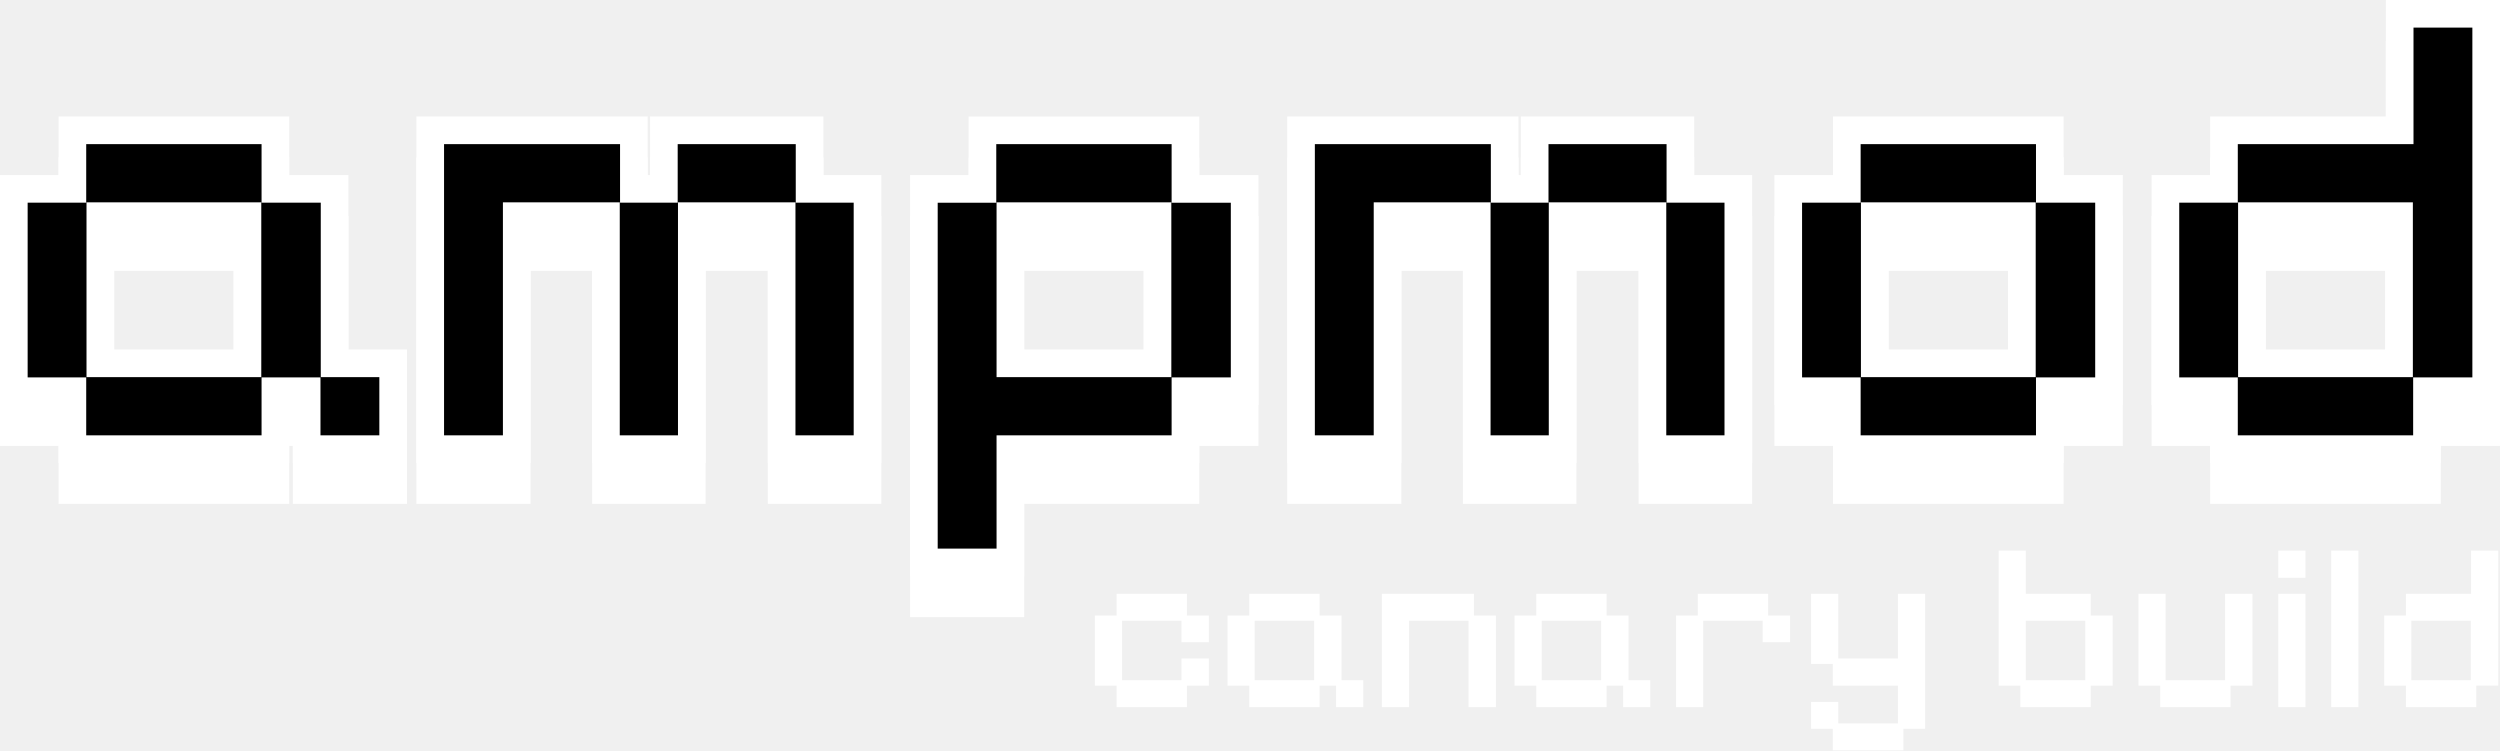
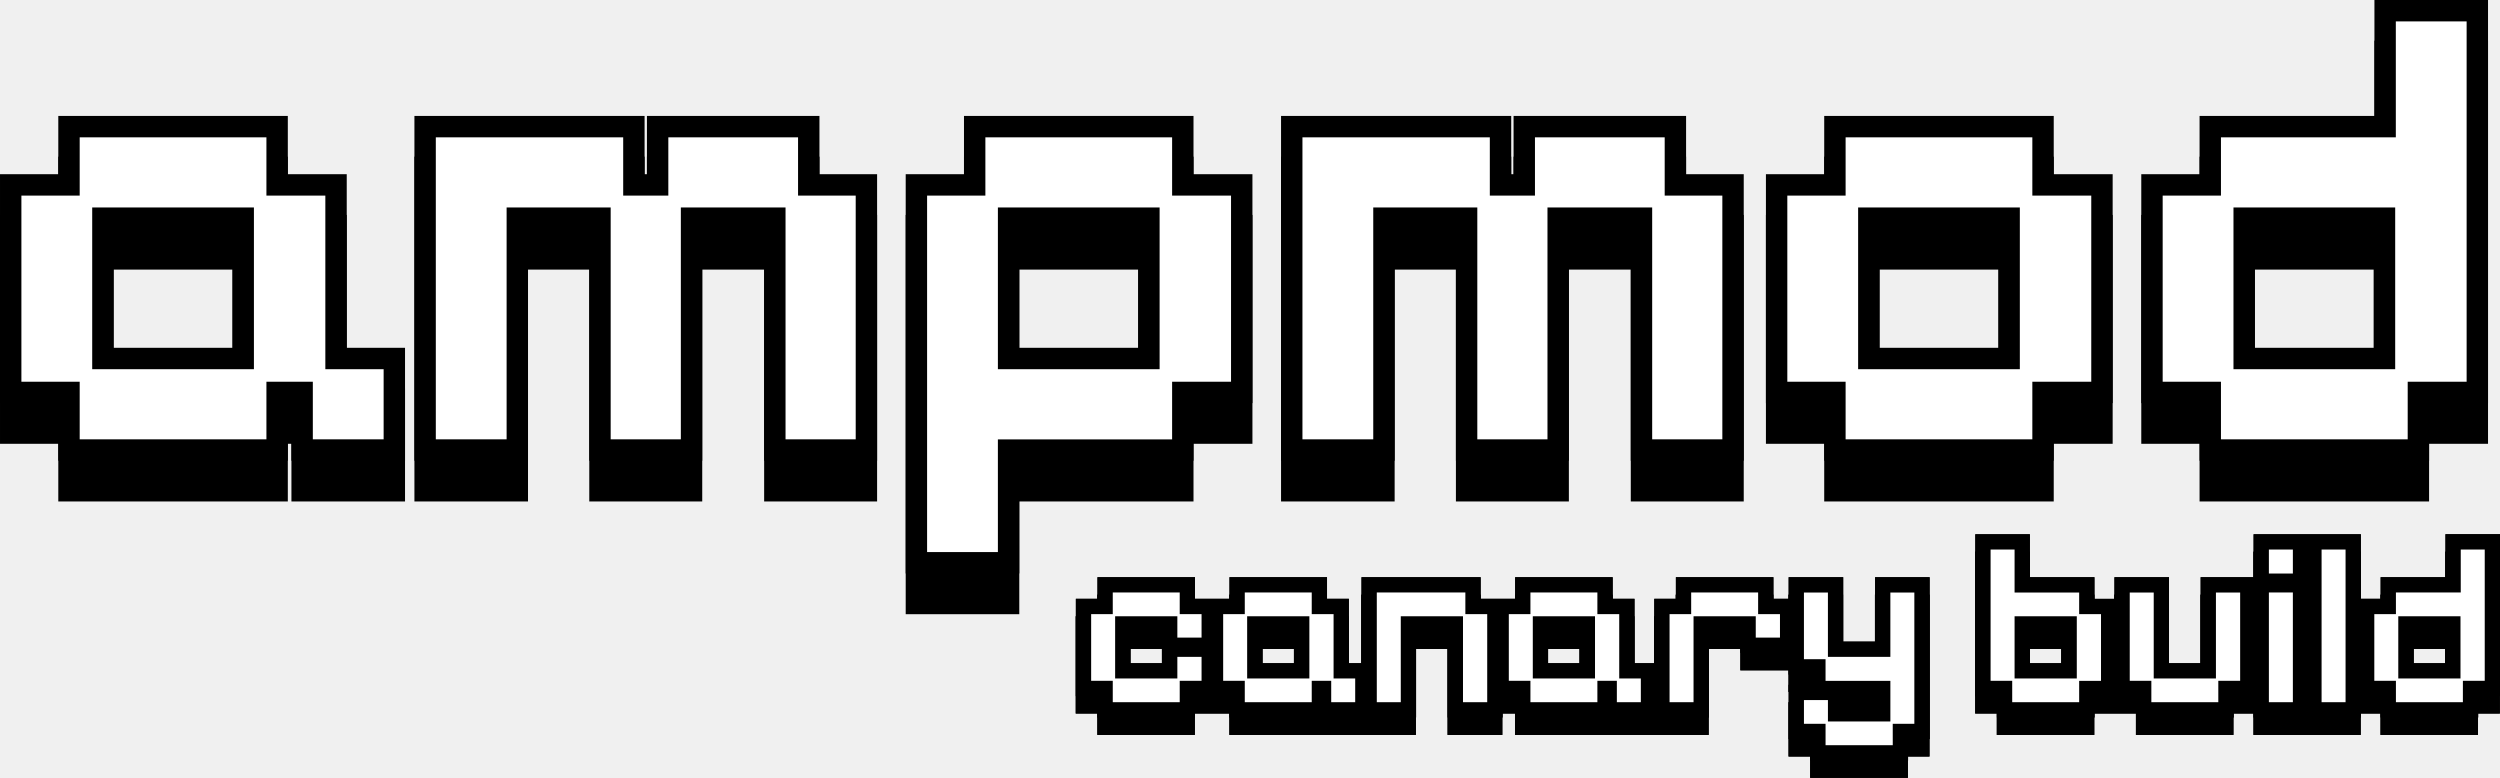
- <svg xmlns="http://www.w3.org/2000/svg" version="1.1" width="203.521" height="61.081" viewBox="0,0,203.521,61.081">
+ <svg xmlns="http://www.w3.org/2000/svg" version="1.1" width="204.501" height="63.631" viewBox="0,0,204.501,63.631">
  <g transform="translate(-140.7396,-156.0041)">
-     <g fill-rule="evenodd" stroke="#ffffff" stroke-linecap="round" stroke-miterlimit="10">
-       <path d="M181.931,195.024h-5.292v-24.207h14.828v4.768h4.192v-4.768h10.112v4.768h4.716v19.439h-5.24v-18.967h-9.064v18.967h-5.24v-18.967h-9.012zM252.822,195.024h-5.292v-24.207h14.828v4.768h4.192v-4.768h10.112v4.768h4.716v19.439h-5.24v-18.967h-9.064v18.967h-5.24v-18.967h-9.012zM162.283,195.024h-14.775v-4.716h-4.768v-14.723h4.768v-4.768h14.775v4.768h4.82v14.199h4.768v5.24h-5.292v-4.716h-4.296zM337.44,195.024h-14.775v-4.716h-4.768v-14.723h4.768v-4.768h14.304v-9.484h5.292v28.975h-4.82zM222.118,204.246h-5.292v-28.66h4.768v-4.768h14.775v4.768h4.82v14.723h-4.82v4.716h-14.252zM306.736,195.024h-14.775v-4.716h-4.768v-14.723h4.768v-4.768h14.775v4.768h4.82v14.723h-4.82zM148.032,176.057v13.728h13.728v-13.728zM222.118,176.057v13.728h13.728v-13.728zM292.485,176.057v13.728h13.728v-13.728zM323.189,176.057v13.728h13.728v-13.728z" fill="#000000" stroke-width="4" />
-       <path d="M181.931,191.694h-5.292v-24.207h14.828v4.768h4.192v-4.768h10.112v4.768h4.716v19.439h-5.24v-18.967h-9.064v18.967h-5.24v-18.967h-9.012zM252.822,191.694h-5.292v-24.207h14.828v4.768h4.192v-4.768h10.112v4.768h4.716v19.439h-5.24v-18.967h-9.064v18.967h-5.24v-18.967h-9.012zM162.283,191.694h-14.775v-4.716h-4.768v-14.723h4.768v-4.768h14.775v4.768h4.82v14.199h4.768v5.24h-5.292v-4.716h-4.296zM337.44,191.694h-14.775v-4.716h-4.768v-14.723h4.768v-4.768h14.304v-9.484h5.292v28.975h-4.82zM222.118,200.916h-5.292v-28.66h4.768v-4.768h14.775v4.768h4.82v14.723h-4.82v4.716h-14.252zM306.736,191.694h-14.775v-4.716h-4.768v-14.723h4.768v-4.768h14.775v4.768h4.82v14.723h-4.82zM148.032,172.727v13.728h13.728v-13.728zM222.118,172.727v13.728h13.728v-13.728zM292.485,172.727v13.728h13.728v-13.728zM323.189,172.727v13.728h13.728v-13.728z" fill="#000000" stroke-width="4" />
-       <path d="M181.931,191.694h-5.292v-24.207h14.828v4.768h4.192v-4.768h10.112v4.768h4.716v19.439h-5.24v-18.967h-9.064v18.967h-5.24v-18.967h-9.012zM252.822,191.694h-5.292v-24.207h14.828v4.768h4.192v-4.768h10.112v4.768h4.716v19.439h-5.24v-18.967h-9.064v18.967h-5.24v-18.967h-9.012zM162.283,191.694h-14.775v-4.716h-4.768v-14.723h4.768v-4.768h14.775v4.768h4.82v14.199h4.768v5.24h-5.292v-4.716h-4.296zM337.44,191.694h-14.775v-4.716h-4.768v-14.723h4.768v-4.768h14.304v-9.484h5.292v28.975h-4.82zM222.118,200.916h-5.292v-28.66h4.768v-4.768h14.775v4.768h4.82v14.723h-4.82v4.716h-14.252zM306.736,191.694h-14.775v-4.716h-4.768v-14.723h4.768v-4.768h14.775v4.768h4.82v14.723h-4.82zM148.032,172.727v13.728h13.728v-13.728zM222.118,172.727v13.728h13.728v-13.728zM292.485,172.727v13.728h13.728v-13.728zM323.189,172.727v13.728h13.728v-13.728z" fill="#000000" stroke-width="0.5" />
-       <path d="M295.568,216.96h-5.497v-1.748h-1.768v-1.942h1.962v1.748h5.108v-3.321h-5.303v-1.768h-1.768v-5.458h1.962v5.264h5.108v-5.264h1.962v10.741h-1.768zM237.241,213.444h-5.477v-1.748h-1.768v-5.458h1.768v-1.768h5.477v1.768h1.787v1.923h-1.981v-1.748h-5.089v5.089h5.089v-1.768h1.981v1.962h-1.787zM255.324,213.444h-1.962v-8.974h7.245v1.768h1.787v7.206h-1.981v-7.031h-5.089zM322.198,213.444h-5.477v-1.748h-1.768v-7.225h1.962v7.031h5.089v-7.031h1.981v7.225h-1.787zM248.04,213.444h-5.477v-1.748h-1.768v-5.458h1.768v-1.768h5.477v1.768h1.787v5.264h1.768v1.942h-1.962v-1.748h-1.593zM271.406,213.444h-5.477v-1.748h-1.768v-5.458h1.768v-1.768h5.477v1.768h1.787v5.264h1.768v1.942h-1.962v-1.748h-1.593zM310.816,213.444h-5.477v-1.748h-1.768v-10.741h1.962v3.516h5.283v1.768h1.787v5.458h-1.787zM342.204,213.444h-5.477v-1.748h-1.768v-5.458h1.768v-1.768h5.303v-3.516h1.962v10.741h-1.787zM279.272,213.444h-1.962v-7.206h1.768v-1.768h5.477v1.768h1.787v1.923h-1.981v-1.748h-5.089zM332.608,213.444h-1.962v-12.489h1.962zM328.297,213.444h-1.962v-8.974h1.962zM242.757,206.413v5.089h5.089v-5.089zM266.123,206.413v5.089h5.089v-5.089zM305.533,206.413v5.089h5.089v-5.089zM336.92,206.413v5.089h5.089v-5.089zM328.297,202.917h-1.962v-1.962h1.962z" fill="#ffffff" stroke-width="0.25" />
+     <g fill="#ffffff" fill-rule="evenodd" stroke-linecap="round" stroke-miterlimit="10">
+       <path d="M295.557,218.385h-5.497v-1.748h-1.768v-1.942h1.962v1.748h5.108v-3.321h-5.303v-1.768h-1.768v-5.458h1.962v5.264h5.108v-5.264h1.962v10.741h-1.768zM237.229,214.87h-5.477v-1.748h-1.768v-5.458h1.768v-1.768h5.477v1.768h1.787v1.923h-1.981v-1.748h-5.089v5.089h5.089v-1.768h1.981v1.962h-1.787zM255.312,214.87h-1.962v-8.974h7.245v1.768h1.787v7.206h-1.981v-7.031h-5.089zM322.186,214.87h-5.477v-1.748h-1.768v-7.225h1.962v7.031h5.089v-7.031h1.981v7.225h-1.787zM248.028,214.87h-5.477v-1.748h-1.768v-5.458h1.768v-1.768h5.477v1.768h1.787v5.264h1.768v1.942h-1.962v-1.748h-1.593zM271.394,214.87h-5.477v-1.748h-1.768v-5.458h1.768v-1.768h5.477v1.768h1.787v5.264h1.768v1.942h-1.962v-1.748h-1.593zM310.804,214.87h-5.477v-1.748h-1.768v-10.741h1.962v3.516h5.283v1.768h1.787v5.458h-1.787zM342.192,214.87h-5.477v-1.748h-1.768v-5.458h1.768v-1.768h5.303v-3.516h1.962v10.741h-1.787zM279.261,214.87h-1.962v-7.206h1.768v-1.768h5.477v1.768h1.787v1.923h-1.981v-1.748h-5.089zM332.597,214.87h-1.962v-12.489h1.962zM328.285,214.87h-1.962v-8.974h1.962zM242.745,207.838v5.089h5.089v-5.089zM266.111,207.838v5.089h5.089v-5.089zM305.521,207.838v5.089h5.089v-5.089zM336.909,207.838v5.089h5.089v-5.089zM328.285,204.342h-1.962v-1.962h1.962z" stroke="#000000" stroke-width="2.5" />
+       <path d="M295.557,218.385h-5.497v-1.748h-1.768v-1.942h1.962v1.748h5.108v-3.321h-5.303v-1.768h-1.768v-5.458h1.962v5.264h5.108v-5.264h1.962v10.741h-1.768zM237.229,214.87h-5.477v-1.748h-1.768v-5.458h1.768v-1.768h5.477v1.768h1.787v1.923h-1.981v-1.748h-5.089v5.089h5.089v-1.768h1.981v1.962h-1.787zM255.312,214.87h-1.962v-8.974h7.245v1.768h1.787v7.206h-1.981v-7.031h-5.089zM322.186,214.87h-5.477v-1.748h-1.768v-7.225h1.962v7.031h5.089v-7.031h1.981v7.225h-1.787zM248.028,214.87h-5.477v-1.748h-1.768v-5.458h1.768v-1.768h5.477v1.768h1.787v5.264h1.768v1.942h-1.962v-1.748h-1.593zM271.394,214.87h-5.477v-1.748h-1.768v-5.458h1.768v-1.768h5.477v1.768h1.787v5.264h1.768v1.942h-1.962v-1.748h-1.593zM310.804,214.87h-5.477v-1.748h-1.768v-10.741h1.962v3.516h5.283v1.768h1.787v5.458h-1.787zM342.192,214.87h-5.477v-1.748h-1.768v-5.458h1.768v-1.768h5.303v-3.516h1.962v10.741h-1.787zM279.261,214.87h-1.962v-7.206h1.768v-1.768h5.477v1.768h1.787v1.923h-1.981v-1.748h-5.089zM332.597,214.87h-1.962v-12.489h1.962zM328.285,214.87h-1.962v-8.974h1.962zM242.745,207.838v5.089h5.089v-5.089zM266.111,207.838v5.089h5.089v-5.089zM305.521,207.838v5.089h5.089v-5.089zM336.909,207.838v5.089h5.089v-5.089zM328.285,204.342h-1.962v-1.962h1.962z" stroke="#000000" stroke-width="2.5" />
+       <path d="M295.568,216.96h-5.497v-1.748h-1.768v-1.942h1.962v1.748h5.108v-3.321h-5.303v-1.768h-1.768v-5.458h1.962v5.264h5.108v-5.264h1.962v10.741h-1.768zM237.241,213.444h-5.477v-1.748h-1.768v-5.458h1.768v-1.768h5.477v1.768h1.787v1.923h-1.981v-1.748h-5.089v5.089h5.089v-1.768h1.981v1.962h-1.787zM255.324,213.444h-1.962v-8.974h7.245v1.768h1.787v7.206h-1.981v-7.031h-5.089zM322.198,213.444h-5.477v-1.748h-1.768v-7.225h1.962v7.031h5.089v-7.031h1.981v7.225h-1.787zM248.04,213.444h-5.477v-1.748h-1.768v-5.458h1.768v-1.768h5.477v1.768h1.787v5.264h1.768v1.942h-1.962v-1.748h-1.593zM271.406,213.444h-5.477v-1.748h-1.768v-5.458h1.768v-1.768h5.477v1.768h1.787v5.264h1.768v1.942h-1.962v-1.748h-1.593zM310.816,213.444h-5.477v-1.748h-1.768v-10.741h1.962v3.516h5.283v1.768h1.787v5.458h-1.787zM342.204,213.444h-5.477v-1.748h-1.768v-5.458h1.768v-1.768h5.303v-3.516h1.962v10.741h-1.787zM279.272,213.444h-1.962v-7.206h1.768v-1.768h5.477v1.768h1.787v1.923h-1.981v-1.748h-5.089zM332.608,213.444h-1.962v-12.489h1.962zM328.297,213.444h-1.962v-8.974h1.962zM242.757,206.413v5.089h5.089v-5.089zM266.123,206.413v5.089h5.089v-5.089zM305.533,206.413v5.089h5.089v-5.089zM336.92,206.413v5.089h5.089v-5.089zM328.297,202.917h-1.962v-1.962h1.962z" stroke="#000000" stroke-width="2.5" />
+       <path d="M295.568,216.96h-5.497v-1.748h-1.768v-1.942h1.962v1.748h5.108v-3.321h-5.303v-1.768h-1.768v-5.458h1.962v5.264h5.108v-5.264h1.962v10.741h-1.768zM237.241,213.444h-5.477v-1.748h-1.768v-5.458h1.768v-1.768h5.477v1.768h1.787v1.923h-1.981v-1.748h-5.089v5.089h5.089v-1.768h1.981v1.962h-1.787zM255.324,213.444h-1.962v-8.974h7.245v1.768h1.787v7.206h-1.981v-7.031h-5.089zM322.198,213.444h-5.477v-1.748h-1.768v-7.225h1.962v7.031h5.089v-7.031h1.981v7.225h-1.787zM248.04,213.444h-5.477v-1.748h-1.768v-5.458h1.768v-1.768h5.477v1.768h1.787v5.264h1.768v1.942h-1.962v-1.748h-1.593zM271.406,213.444h-5.477v-1.748h-1.768v-5.458h1.768v-1.768h5.477v1.768h1.787v5.264h1.768v1.942h-1.962v-1.748h-1.593zM310.816,213.444h-5.477v-1.748h-1.768v-10.741h1.962v3.516h5.283v1.768h1.787v5.458h-1.787zM342.204,213.444h-5.477v-1.748h-1.768v-5.458h1.768v-1.768h5.303v-3.516h1.962v10.741h-1.787zM279.272,213.444h-1.962v-7.206h1.768v-1.768h5.477v1.768h1.787v1.923h-1.981v-1.748h-5.089zM332.608,213.444h-1.962v-12.489h1.962zM328.297,213.444h-1.962v-8.974h1.962zM242.757,206.413v5.089h5.089v-5.089zM266.123,206.413v5.089h5.089v-5.089zM305.533,206.413v5.089h5.089v-5.089zM336.92,206.413v5.089h5.089v-5.089zM328.297,202.917h-1.962v-1.962h1.962z" stroke="#000000" stroke-width="2.5" />
+       <path d="M295.568,216.96h-5.497v-1.748h-1.768v-1.942h1.962v1.748h5.108v-3.321h-5.303v-1.768h-1.768v-5.458h1.962v5.264h5.108v-5.264h1.962v10.741h-1.768zM237.241,213.444h-5.477v-1.748h-1.768v-5.458h1.768v-1.768h5.477v1.768h1.787v1.923h-1.981v-1.748h-5.089v5.089h5.089v-1.768h1.981v1.962h-1.787zM255.324,213.444h-1.962v-8.974h7.245v1.768h1.787v7.206h-1.981v-7.031h-5.089zM322.198,213.444h-5.477v-1.748h-1.768v-7.225h1.962v7.031h5.089v-7.031h1.981v7.225h-1.787zM248.04,213.444h-5.477v-1.748h-1.768v-5.458h1.768v-1.768h5.477v1.768h1.787v5.264h1.768v1.942h-1.962v-1.748h-1.593zM271.406,213.444h-5.477v-1.748h-1.768v-5.458h1.768v-1.768h5.477v1.768h1.787v5.264h1.768v1.942h-1.962v-1.748h-1.593zM310.816,213.444h-5.477v-1.748h-1.768v-10.741h1.962v3.516h5.283v1.768h1.787v5.458h-1.787zM342.204,213.444h-5.477v-1.748h-1.768v-5.458h1.768v-1.768h5.303v-3.516h1.962v10.741h-1.787zM279.272,213.444h-1.962v-7.206h1.768v-1.768h5.477v1.768h1.787v1.923h-1.981v-1.748h-5.089zM332.608,213.444h-1.962v-12.489h1.962zM328.297,213.444h-1.962v-8.974h1.962zM242.757,206.413v5.089h5.089v-5.089zM266.123,206.413v5.089h5.089v-5.089zM305.533,206.413v5.089h5.089v-5.089zM336.92,206.413v5.089h5.089v-5.089zM328.297,202.917h-1.962v-1.962h1.962z" stroke="#000000" stroke-width="0" />
+       <path d="M181.931,195.024h-5.292v-24.207h14.828v4.768h4.192v-4.768h10.112v4.768h4.716v19.439h-5.24v-18.967h-9.064v18.967h-5.24v-18.967h-9.012zM252.822,195.024h-5.292v-24.207h14.828v4.768h4.192v-4.768h10.112v4.768h4.716v19.439h-5.24v-18.967h-9.064v18.967h-5.24v-18.967h-9.012zM162.283,195.024h-14.775v-4.716h-4.768v-14.723h4.768v-4.768h14.775v4.768h4.82v14.199h4.768v5.24h-5.292v-4.716h-4.296zM337.44,195.024h-14.775v-4.716h-4.768v-14.723h4.768v-4.768h14.304v-9.484h5.292v28.975h-4.82zM222.118,204.246h-5.292v-28.66h4.768v-4.768h14.775v4.768h4.82v14.723h-4.82v4.716h-14.252zM306.736,195.024h-14.775v-4.716h-4.768v-14.723h4.768v-4.768h14.775v4.768h4.82v14.723h-4.82zM148.032,176.057v13.728h13.728v-13.728zM222.118,176.057v13.728h13.728v-13.728zM292.485,176.057v13.728h13.728v-13.728zM323.189,176.057v13.728h13.728v-13.728z" stroke="#000000" stroke-width="4" />
+       <path d="M181.931,191.694h-5.292v-24.207h14.828v4.768h4.192v-4.768h10.112v4.768h4.716v19.439h-5.24v-18.967h-9.064v18.967h-5.24v-18.967h-9.012zM252.822,191.694h-5.292v-24.207h14.828v4.768h4.192v-4.768h10.112v4.768h4.716v19.439h-5.24v-18.967h-9.064v18.967h-5.24v-18.967h-9.012zM162.283,191.694h-14.775v-4.716h-4.768v-14.723h4.768v-4.768h14.775v4.768h4.82v14.199h4.768v5.24h-5.292v-4.716h-4.296zM337.44,191.694h-14.775v-4.716h-4.768v-14.723h4.768v-4.768h14.304v-9.484h5.292v28.975h-4.82zM222.118,200.916h-5.292v-28.66h4.768v-4.768h14.775v4.768h4.82v14.723h-4.82v4.716h-14.252zM306.736,191.694h-14.775v-4.716h-4.768v-14.723h4.768v-4.768h14.775v4.768h4.82v14.723h-4.82zM148.032,172.727v13.728h13.728v-13.728zM222.118,172.727v13.728h13.728v-13.728zM292.485,172.727v13.728h13.728v-13.728zM323.189,172.727v13.728h13.728v-13.728z" stroke="#000000" stroke-width="4" />
+       <path d="M181.931,191.694h-5.292v-24.207h14.828v4.768h4.192v-4.768h10.112v4.768h4.716v19.439h-5.24v-18.967h-9.064v18.967h-5.24v-18.967h-9.012zM252.822,191.694h-5.292v-24.207h14.828v4.768h4.192v-4.768h10.112v4.768h4.716v19.439h-5.24v-18.967h-9.064v18.967h-5.24v-18.967h-9.012zM162.283,191.694h-14.775v-4.716h-4.768v-14.723h4.768v-4.768h14.775v4.768h4.82v14.199h4.768v5.24h-5.292v-4.716h-4.296zM337.44,191.694h-14.775v-4.716h-4.768v-14.723h4.768v-4.768h14.304v-9.484h5.292v28.975h-4.82zM222.118,200.916h-5.292v-28.66h4.768v-4.768h14.775v4.768h4.82v14.723h-4.82v4.716h-14.252zM306.736,191.694h-14.775v-4.716h-4.768v-14.723h4.768v-4.768h14.775v4.768h4.82v14.723h-4.82zM148.032,172.727v13.728h13.728v-13.728zM222.118,172.727v13.728h13.728v-13.728zM292.485,172.727v13.728h13.728v-13.728zM323.189,172.727v13.728h13.728v-13.728z" stroke="#ffffff" stroke-width="0.5" />
    </g>
  </g>
</svg>
